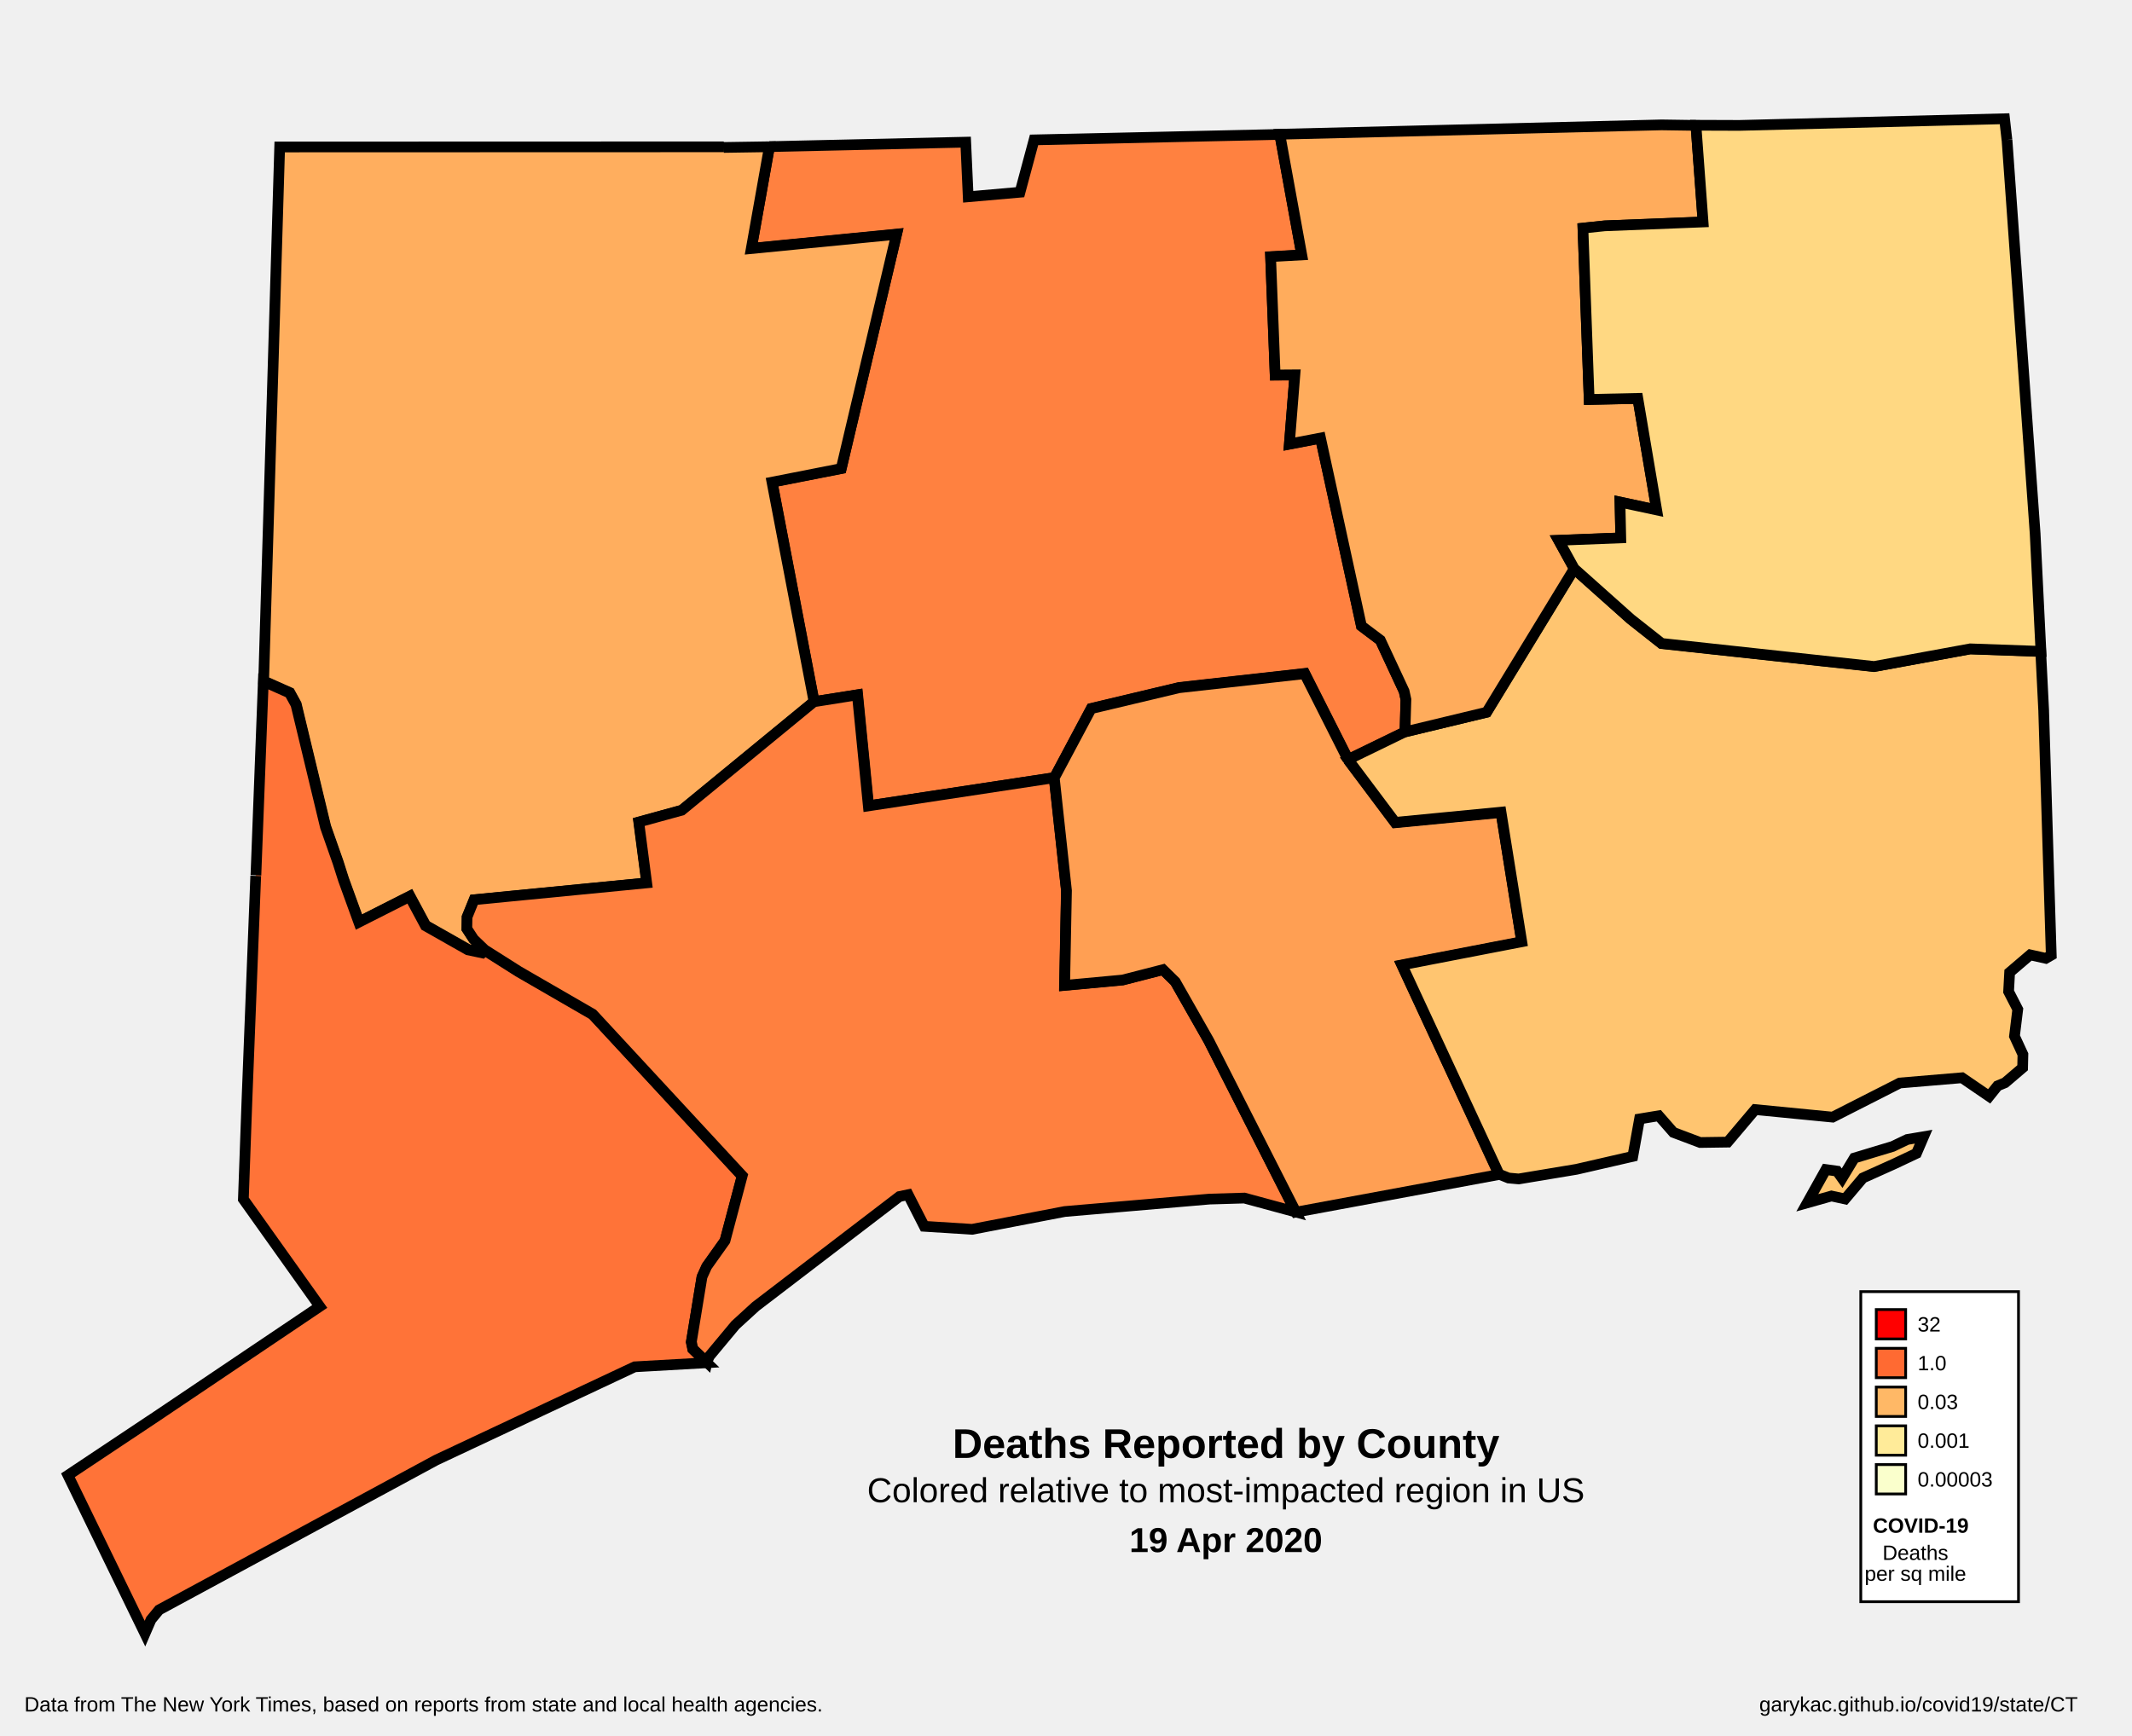
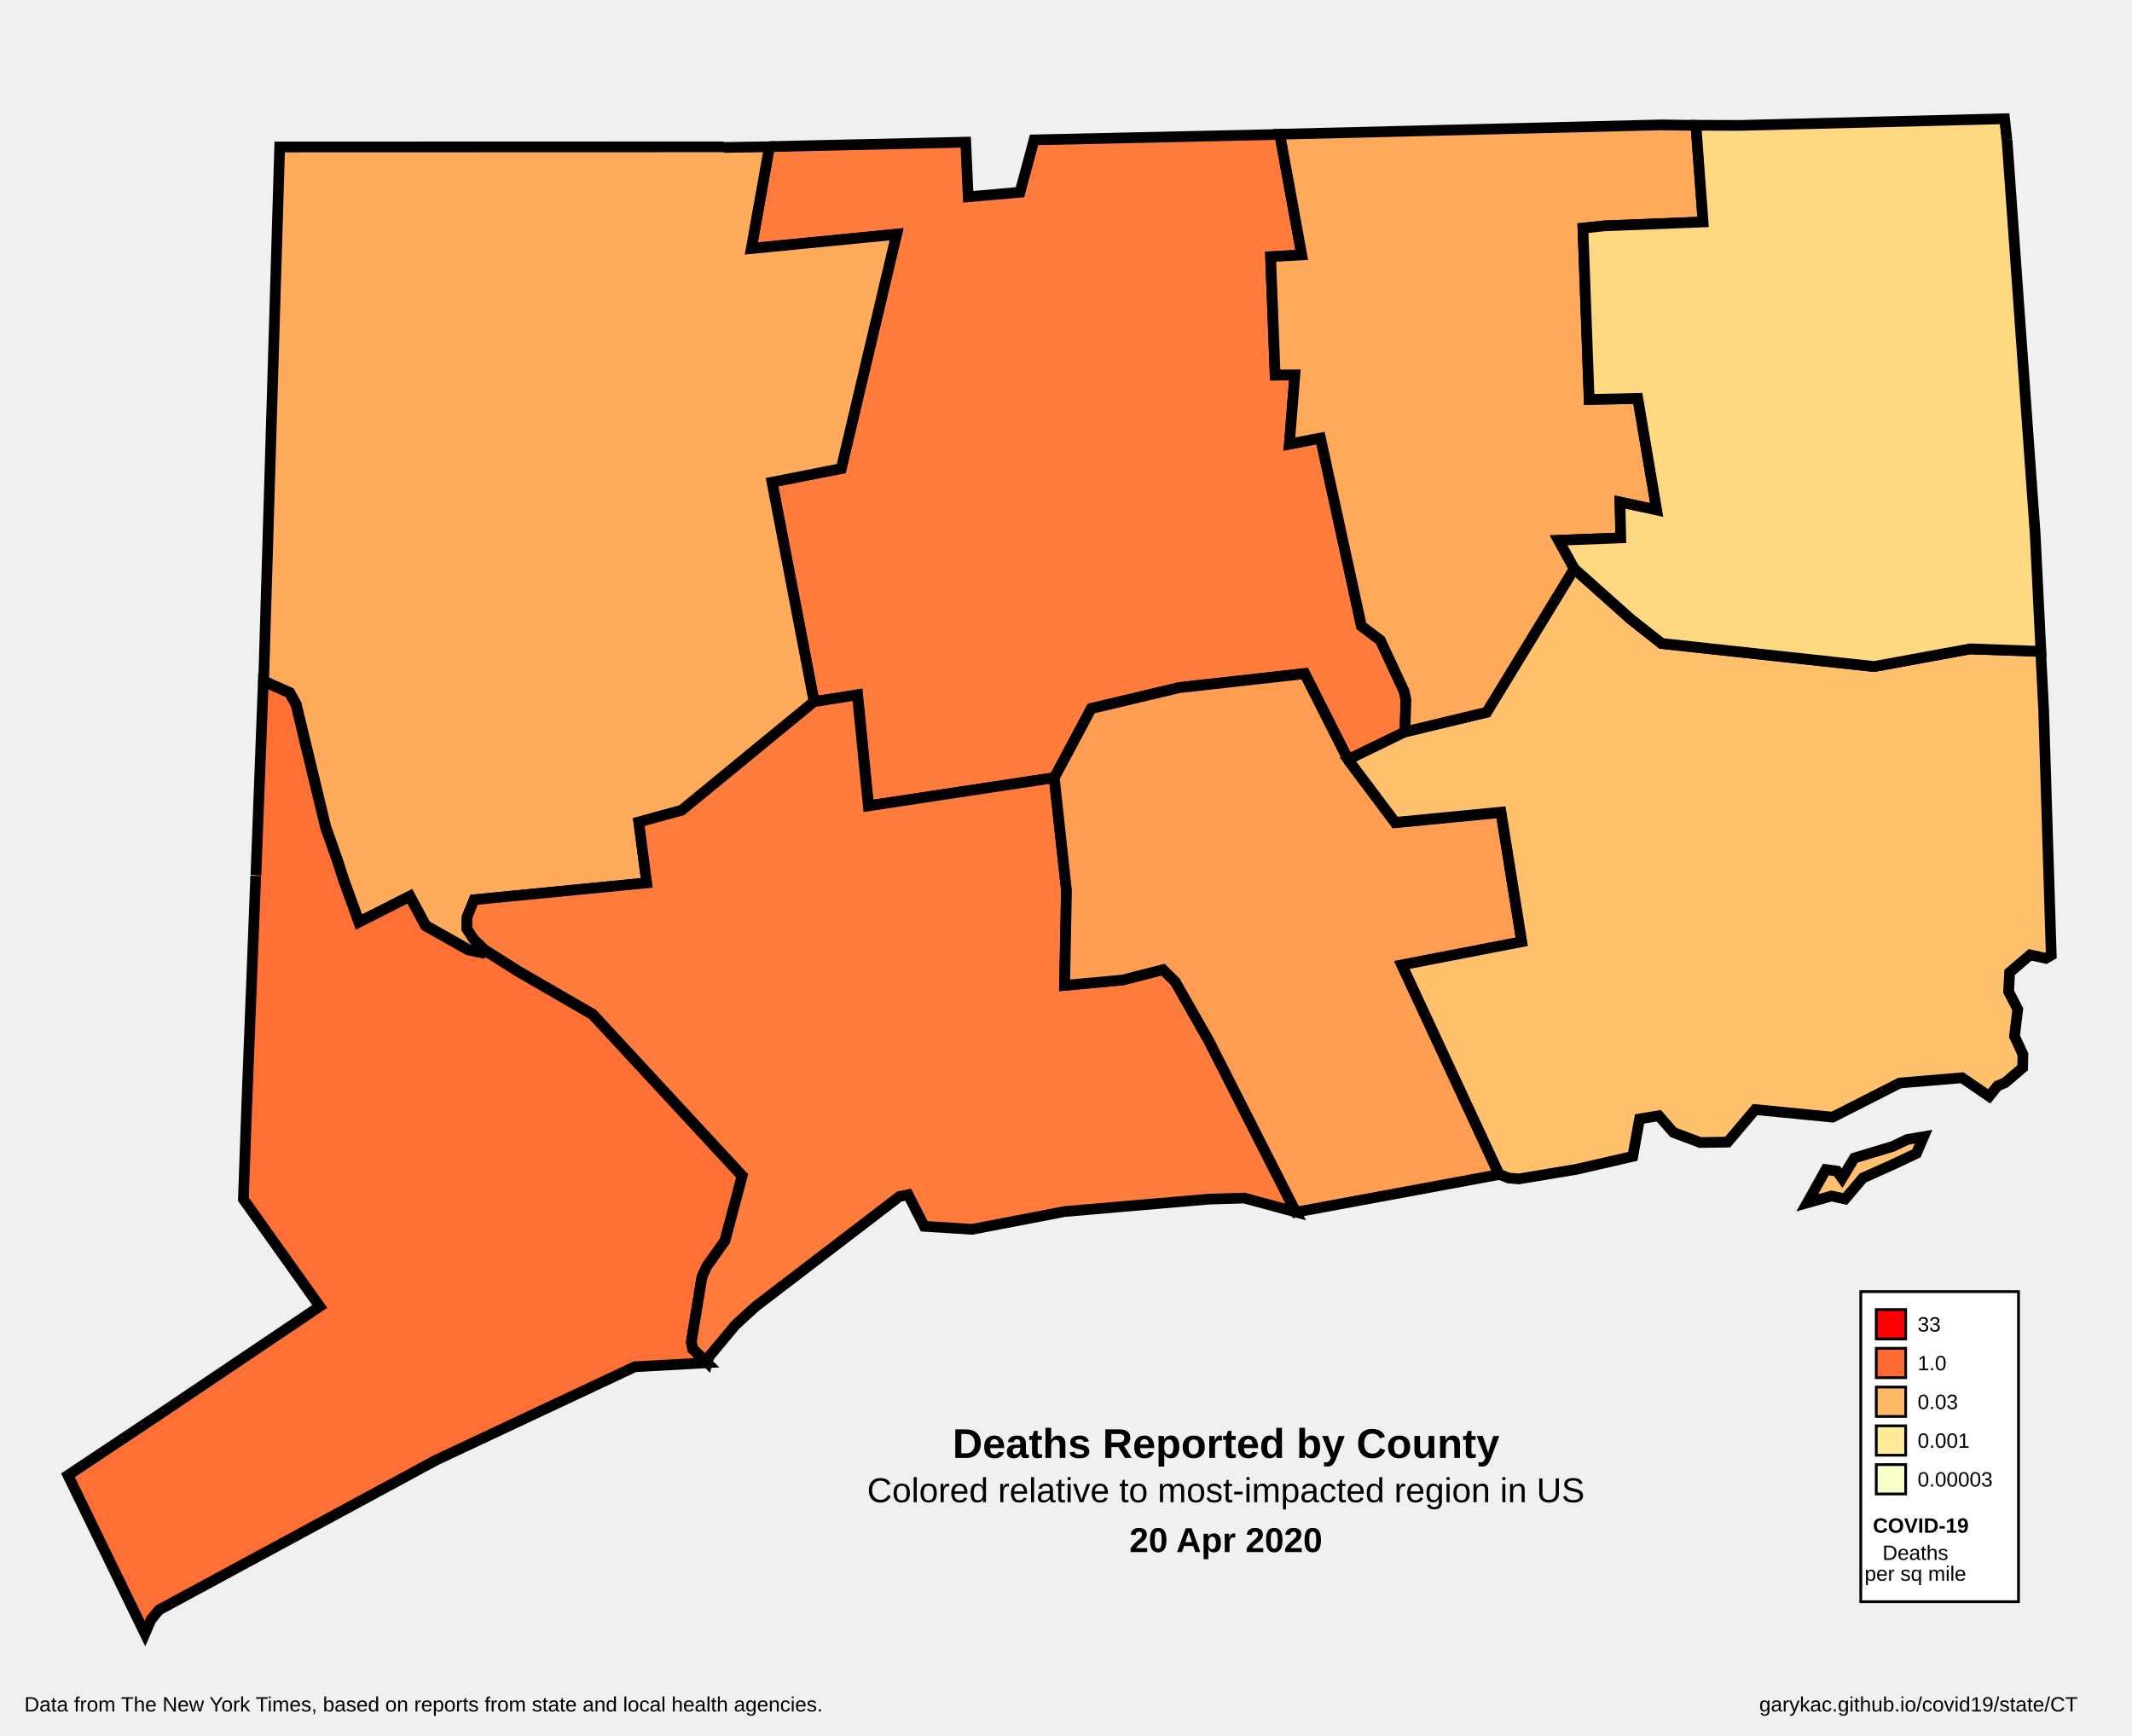
<svg xmlns="http://www.w3.org/2000/svg" width="770" height="627.07" version="1.0" id="svg2">
  <defs id="defs9439" />
  <style id="style6">
  #counties {fill:#d0d0d0;stroke:#000;stroke-width:.178;} 
  #borders {fill:none;stroke:#221e1f;stroke-width:.891;} 
  #separator {fill:none;stroke:#a9a9a9;stroke-width:2.318;}
  #legend-1 {fill:#ff0000;}
  #legend-2 {fill:#ff6a32;}
  #legend-3 {fill:#ffb866;}
  #legend-4 {fill:#ffeb99;}
  #legend-5 {fill:#faffcc;}
  #c09015 {fill:#ffd882;}
-   #c09011 {fill:#ffc570;}
-   #c09013 {fill:#ffac5c;}
-   #c09007 {fill:#ff9f53;}
-   #c09005 {fill:#ffae5e;}
-   #c09003 {fill:#ff8140;}
-   #c09001 {fill:#ff7338;}
-   #c09009 {fill:#ff803f;}
+   #c09011 {fill:#ffc16c;}
+   #c09013 {fill:#ffaa5b;}
+   #c09007 {fill:#ff9d52;}
+   #c09005 {fill:#ffab5c;}
+   #c09003 {fill:#ff7c3d;}
+   #c09001 {fill:#ff7036;}
+   #c09009 {fill:#ff7c3d;}
 </style>
  <g id="layer1" style="display:inline" transform="translate(0,8.0273438e-6)">
    <g id="g10509" transform="translate(-204.7704,67.74357)">
      <rect y="398.82" x="876.817" height="112.008" width="56.966" id="rect10421" style="fill:#ffffff;fill-opacity:1;stroke:#000000;stroke-width:1;stroke-linecap:round;stroke-linejoin:miter;stroke-miterlimit:4;stroke-dasharray:none;stroke-dashoffset:0;stroke-opacity:1" />
      <rect y="405.301" x="882.409" height="10.615" width="10.615" id="legend-1" style="stroke:#000000;stroke-width:1" />
      <rect style="stroke:#000000;stroke-width:1" id="legend-2" width="10.615" height="10.615" x="882.409" y="419.301" />
      <rect y="433.301" x="882.409" height="10.615" width="10.615" id="legend-3" style="stroke:#000000;stroke-width:1" />
      <rect style="stroke:#000000;stroke-width:1" id="legend-4" width="10.615" height="10.615" x="882.409" y="447.301" />
      <rect y="461.301" x="882.409" height="10.615" width="10.615" id="legend-5" style="stroke:#000000;stroke-width:1" />
      <text id="text10456" y="413.239" x="897.338" style="font-style:normal;font-weight:normal;font-size:7.5px;line-height:125%;font-family:sans-serif;letter-spacing:0px;word-spacing:0px;fill:#000000;fill-opacity:1;stroke:none;stroke-width:1px;stroke-linecap:butt;stroke-linejoin:miter;stroke-opacity:1" xml:space="preserve">
-         <tspan style="font-style:normal;font-variant:normal;font-weight:normal;font-stretch:normal;font-family:Arial;-inkscape-font-specification:Arial" y="413.239" x="897.338" id="tspan10458">32</tspan>
+         <tspan style="font-style:normal;font-variant:normal;font-weight:normal;font-stretch:normal;font-family:Arial;-inkscape-font-specification:Arial" y="413.239" x="897.338" id="tspan10458">33</tspan>
      </text>
      <text xml:space="preserve" style="font-style:normal;font-weight:normal;font-size:7.5px;line-height:125%;font-family:sans-serif;letter-spacing:0px;word-spacing:0px;fill:#000000;fill-opacity:1;stroke:none;stroke-width:1px;stroke-linecap:butt;stroke-linejoin:miter;stroke-opacity:1" x="897.338" y="427.239" id="text10460">
        <tspan id="tspan10462" x="897.338" y="427.239" style="font-style:normal;font-variant:normal;font-weight:normal;font-stretch:normal;font-family:Arial;-inkscape-font-specification:Arial">1.0</tspan>
      </text>
      <text id="text10464" y="441.239" x="897.338" style="font-style:normal;font-weight:normal;font-size:7.5px;line-height:125%;font-family:sans-serif;letter-spacing:0px;word-spacing:0px;fill:#000000;fill-opacity:1;stroke:none;stroke-width:1px;stroke-linecap:butt;stroke-linejoin:miter;stroke-opacity:1" xml:space="preserve">
        <tspan style="font-style:normal;font-variant:normal;font-weight:normal;font-stretch:normal;font-family:Arial;-inkscape-font-specification:Arial" y="441.239" x="897.338" id="tspan10466">0.03</tspan>
      </text>
      <text xml:space="preserve" style="font-style:normal;font-weight:normal;font-size:7.5px;line-height:125%;font-family:sans-serif;letter-spacing:0px;word-spacing:0px;fill:#000000;fill-opacity:1;stroke:none;stroke-width:1px;stroke-linecap:butt;stroke-linejoin:miter;stroke-opacity:1" x="897.338" y="455.239" id="text10468">
        <tspan id="tspan10470" x="897.338" y="455.239" style="font-style:normal;font-variant:normal;font-weight:normal;font-stretch:normal;font-family:Arial;-inkscape-font-specification:Arial">0.001</tspan>
      </text>
      <text id="text10472" y="469.239" x="897.338" style="font-style:normal;font-weight:normal;font-size:7.5px;line-height:125%;font-family:sans-serif;letter-spacing:0px;word-spacing:0px;fill:#000000;fill-opacity:1;stroke:none;stroke-width:1px;stroke-linecap:butt;stroke-linejoin:miter;stroke-opacity:1" xml:space="preserve">
        <tspan style="font-style:normal;font-variant:normal;font-weight:normal;font-stretch:normal;font-family:Arial;-inkscape-font-specification:Arial" y="469.239" x="897.338" id="tspan10474">0.00003</tspan>
      </text>
      <g transform="translate(0,-2.192453)" id="g10492">
        <text xml:space="preserve" style="font-style:normal;font-weight:normal;font-size:7.5px;line-height:125%;font-family:sans-serif;text-align:center;letter-spacing:0px;word-spacing:0px;text-anchor:middle;fill:#000000;fill-opacity:1;stroke:none;stroke-width:1px;stroke-linecap:butt;stroke-linejoin:miter;stroke-opacity:1" x="905.319" y="497.919" id="text10480">
          <tspan id="tspan10482" x="905.319" y="497.919" style="font-style:normal;font-variant:normal;font-weight:normal;font-stretch:normal;font-family:Arial;-inkscape-font-specification:Arial;text-align:center;text-anchor:middle">Deaths</tspan>
        </text>
        <text id="text10484" y="505.458" x="905.319" style="font-style:normal;font-weight:normal;font-size:7.5px;line-height:125%;font-family:sans-serif;text-align:center;letter-spacing:0px;word-spacing:0px;text-anchor:middle;fill:#000000;fill-opacity:1;stroke:none;stroke-width:1px;stroke-linecap:butt;stroke-linejoin:miter;stroke-opacity:1" xml:space="preserve">
          <tspan style="font-style:normal;font-variant:normal;font-weight:normal;font-stretch:normal;font-family:Arial;-inkscape-font-specification:Arial;text-align:center;text-anchor:middle" y="505.458" x="905.319" id="tspan10486">per sq mile</tspan>
        </text>
      </g>
      <text id="text10488" y="485.919" x="905.319" style="font-style:normal;font-weight:normal;font-size:7.5px;line-height:125%;font-family:sans-serif;text-align:center;letter-spacing:0px;word-spacing:0px;text-anchor:middle;fill:#000000;fill-opacity:1;stroke:none;stroke-width:1px;stroke-linecap:butt;stroke-linejoin:miter;stroke-opacity:1" xml:space="preserve">
        <tspan style="font-style:normal;font-variant:normal;font-weight:bold;font-stretch:normal;font-family:Arial;-inkscape-font-specification:'Arial Bold';text-align:center;text-anchor:middle" y="485.919" x="905.319" id="tspan10490">COVID-19</tspan>
      </text>
    </g>
    <text xml:space="preserve" style="font-style:normal;font-weight:normal;font-size:7.5px;line-height:125%;font-family:sans-serif;text-align:center;letter-spacing:0px;word-spacing:0px;text-anchor:middle;fill:#000000;fill-opacity:1;stroke:none;stroke-width:1px;stroke-linecap:butt;stroke-linejoin:miter;stroke-opacity:1" x="157.849" y="618.237" id="text10498">
      <tspan id="tspan10500" x="157.849" y="618.237" style="font-style:normal;font-variant:normal;font-weight:normal;font-stretch:normal;font-family:Arial;-inkscape-font-specification:Arial;text-align:center;text-anchor:middle">Data from The New York Times, based on reports from state and local health agencies.</tspan>
    </text>
    <g id="g10510" transform="translate(-212,-32)">
      <text xml:space="preserve" style="font-style:normal;font-weight:normal;font-size:7.5px;line-height:125%;font-family:sans-serif;text-align:center;letter-spacing:0px;word-spacing:0px;text-anchor:middle;fill:#000000;fill-opacity:1;stroke:none;stroke-width:1px;stroke-linecap:butt;stroke-linejoin:miter;stroke-opacity:1" x="661.613" y="558.64" id="text10502">
        <tspan id="tspan10504" x="661.613" y="558.64" style="font-style:normal;font-variant:normal;font-weight:bold;font-stretch:normal;font-size:15px;font-family:Arial;-inkscape-font-specification:'Arial Bold';text-align:center;text-anchor:middle">Deaths Reported by County</tspan>
      </text>
      <text id="text10506" y="574.64" x="661.57" style="font-style:normal;font-weight:normal;font-size:7.5px;line-height:125%;font-family:sans-serif;text-align:center;letter-spacing:0px;word-spacing:0px;text-anchor:middle;fill:#000000;fill-opacity:1;stroke:none;stroke-width:1px;stroke-linecap:butt;stroke-linejoin:miter;stroke-opacity:1" xml:space="preserve">
        <tspan style="font-style:normal;font-variant:normal;font-weight:normal;font-stretch:normal;font-size:12.5px;font-family:Arial;-inkscape-font-specification:Arial;text-align:center;text-anchor:middle" y="574.64" x="661.57" id="tspan10508">Colored relative to most-impacted region in US</tspan>
      </text>
      <text xml:space="preserve" style="font-style:normal;font-weight:normal;font-size:7.5px;line-height:125%;font-family:sans-serif;text-align:center;letter-spacing:0px;word-spacing:0px;text-anchor:middle;fill:#000000;fill-opacity:1;stroke:none;stroke-width:1px;stroke-linecap:butt;stroke-linejoin:miter;stroke-opacity:1" x="661.57" y="592.64" id="text10536">
-         <tspan id="tspan10538" x="661.57" y="592.64" style="font-style:normal;font-variant:normal;font-weight:bold;font-stretch:normal;font-size:12.5px;font-family:Arial;-inkscape-font-specification:'Arial Bold';text-align:center;text-anchor:middle">19 Apr 2020</tspan>
+         <tspan id="tspan10538" x="661.57" y="592.64" style="font-style:normal;font-variant:normal;font-weight:bold;font-stretch:normal;font-size:12.5px;font-family:Arial;-inkscape-font-specification:'Arial Bold';text-align:center;text-anchor:middle">20 Apr 2020</tspan>
      </text>
    </g>
    <text id="text10516" y="618.237" x="760.184" style="font-style:normal;font-weight:normal;font-size:7.5px;line-height:125%;font-family:sans-serif;text-align:end;letter-spacing:0px;word-spacing:0px;text-anchor:end;fill:#000000;fill-opacity:1;stroke:none;stroke-width:1px;stroke-linecap:butt;stroke-linejoin:miter;stroke-opacity:1" xml:space="preserve">
      <tspan style="font-style:normal;font-variant:normal;font-weight:normal;font-stretch:normal;font-family:Arial;-inkscape-font-specification:Arial;text-align:end;text-anchor:end" y="618.237" x="760.184" id="tspan10518">garykac.github.io/covid19/state/CT</tspan>
    </text>
  </g>
  <g id="layer2" style="display:inline;fill:#fff;stroke:#000;stroke-width:.178;" transform="translate(0,8.0273438e-6)">
    <g id="g25715" transform="matrix(21.25311,4.488403,-4.488403,21.25311,-18299.513,-7683.981)">
      <path id="c09003" d="m 910.38,171.777 3.178,-0.747 0.228,0.88 0.827,-0.252 0.049,-0.9 3.979,-0.933 0.772,1.888 -0.501,0.135 0.481,1.91 0.32,-0.07 0.148,1.144 0.486,-0.204 1.311,2.916 0.357,0.167 0.563,0.75 0.057,0.127 0.096,0.531 -0.827,0.643 -1.004,-1.253 -1.995,0.66 -1.357,0.642 -0.362,1.253 -2.927,1.097 -0.56,-1.769 -0.684,0.262 -1.439,-3.43 1.079,-0.459 0.095,-4.002 -2.314,0.731 -0.055,-1.719" style="stroke:#000" />
      <path id="c09005" d="m 909.64,171.947 0.74,-0.168 0.055,1.719 2.314,-0.731 -0.095,4.002 -1.079,0.459 1.439,3.43 -1.776,2.218 -0.659,0.34 0.338,0.963 -2.75,0.867 -0.055,0.306 0.037,0.191 0.146,0.146 0.218,0.136 -0.032,0.05 -0.241,0 -0.775,-0.246 -0.357,-0.423 -0.739,0.594 -0.397,-0.639 -0.15,-0.264 -0.323,-0.531 -0.9,-1.89 -0.144,-0.168 -0.467,-0.1 -1.574,-8.743 7.224,-1.528" style="stroke:#000" />
      <path id="c09001" d="m 904.53,185.397 -0.546,-3.182 0.467,0.1 0.144,0.168 0.9,1.89 0.323,0.531 0.15,0.264 0.397,0.639 0.739,-0.594 0.357,0.423 0.775,0.246 0.241,0 0.032,-0.05 0.626,0.233 1.351,0.442 2.988,2.115 -0.057,1.116 -0.209,0.481 -0.041,0.186 0.05,1.094 0.048,0.109 0.275,0.171 -1.159,0.314 -2.91,2.2 -3.992,3.389 -0.098,0.188 -0.05,0.247 -1.797,-2.312 1.252,-1.278 2.264,-2.334 -1.611,-1.483 -0.282,-1.623 -0.628,-3.68" style="stroke:#000" />
      <path id="c09009" d="m 917.18,181.067 0.587,1.792 0.295,1.549 0.926,-0.287 0.62,-0.307 0.241,0.154 0.747,0.843 2.007,2.492 -0.884,-0.05 -0.562,0.136 -2.314,0.7 -1.446,0.608 -0.788,0.115 -0.371,-0.459 -0.136,0.06 -1.961,2.283 -0.266,0.371 -0.314,0.594 -0.021,0.09 0,0.02 -0.275,-0.171 -0.048,-0.109 -0.05,-1.094 0.041,-0.186 0.209,-0.481 0.057,-1.116 -2.988,-2.115 -1.351,-0.442 -0.626,-0.233 -0.218,-0.136 -0.146,-0.146 -0.037,-0.191 0.055,-0.306 2.75,-0.867 -0.338,-0.963 0.659,-0.34 1.776,-2.218 0.684,-0.262 0.56,1.769 2.927,-1.097" style="stroke:#000" />
      <path id="c09007" d="m 921.9,179.767 0.983,0.861 1.686,-0.53 0.783,2.037 -1.87,0.789 2.299,3.071 -3.175,1.31 -2.007,-2.492 -0.747,-0.843 -0.241,-0.154 -0.62,0.307 -0.926,0.287 -0.296,-1.549 -0.586,-1.792 0.362,-1.253 1.357,-0.642 1.995,-0.66 1.004,1.253" style="stroke:#000" />
      <path id="c09011" d="m 933.05,176.587 0.961,3.942 -0.078,0.07 -0.266,-0.003 -0.274,0.356 0.049,0.315 0.21,0.258 0.039,0.448 0.2,0.268 0.041,0.218 -0.234,0.304 -0.111,0.076 -0.101,0.2 -0.506,-0.209 -0.994,0.299 -0.629,0.507 -0.346,0.279 -1.286,0.143 -0.336,0.624 -0.446,0.101 -0.47,-0.072 -0.295,-0.221 -0.302,0.118 0.019,0.632 -0.871,0.404 -0.907,0.355 -0.169,0.02 -0.168,-0.03 -2.299,-3.071 1.87,-0.789 -0.783,-2.037 -1.686,0.53 -0.983,-0.861 0.827,-0.643 1.262,-0.601 0.931,-2.636 1.093,0.626 0.587,0.291 3.535,-0.355 1.503,-0.617 1.159,-0.202 0.255,0.965 m -2.158,8.807 0.188,-0.605 0.187,-0.013 0.107,0.098 0.129,-0.37 0.584,-0.32 0.214,-0.164 0.256,-0.101 -0.059,0.296 -0.328,0.249 -0.459,0.335 -0.217,0.403 -0.232,-0.002 z" style="stroke:#000" />
      <path id="c09013" d="m 925.38,168.247 0.448,1.549 -1.587,0.401 -0.346,0.112 0.69,2.766 0.788,-0.184 0.69,1.75 -0.624,-0.002 0.136,0.58 -1.003,0.253 0.351,0.407 -0.931,2.636 -1.262,0.601 -0.096,-0.531 -0.057,-0.127 -0.563,-0.75 -0.357,-0.167 -1.311,-2.916 -0.486,0.204 -0.148,-1.144 -0.32,0.07 -0.481,-1.91 0.501,-0.135 -0.772,-1.888 6.179,-1.464 0.562,-0.11" style="stroke:#000" />
      <path id="c09015" d="m 930.49,167.417 1.81,6.307 0.499,1.897 -1.159,0.202 -1.503,0.617 -3.535,0.355 -0.587,-0.291 -1.093,-0.626 -0.351,-0.407 1.003,-0.253 -0.136,-0.58 0.624,0.002 -0.69,-1.75 -0.788,0.184 -0.69,-2.766 0.346,-0.112 1.587,-0.401 -0.448,-1.549 0.708,-0.147 4.29,-1.019 0.112,0.337" style="stroke:#000" />
    </g>
  </g>
</svg>
